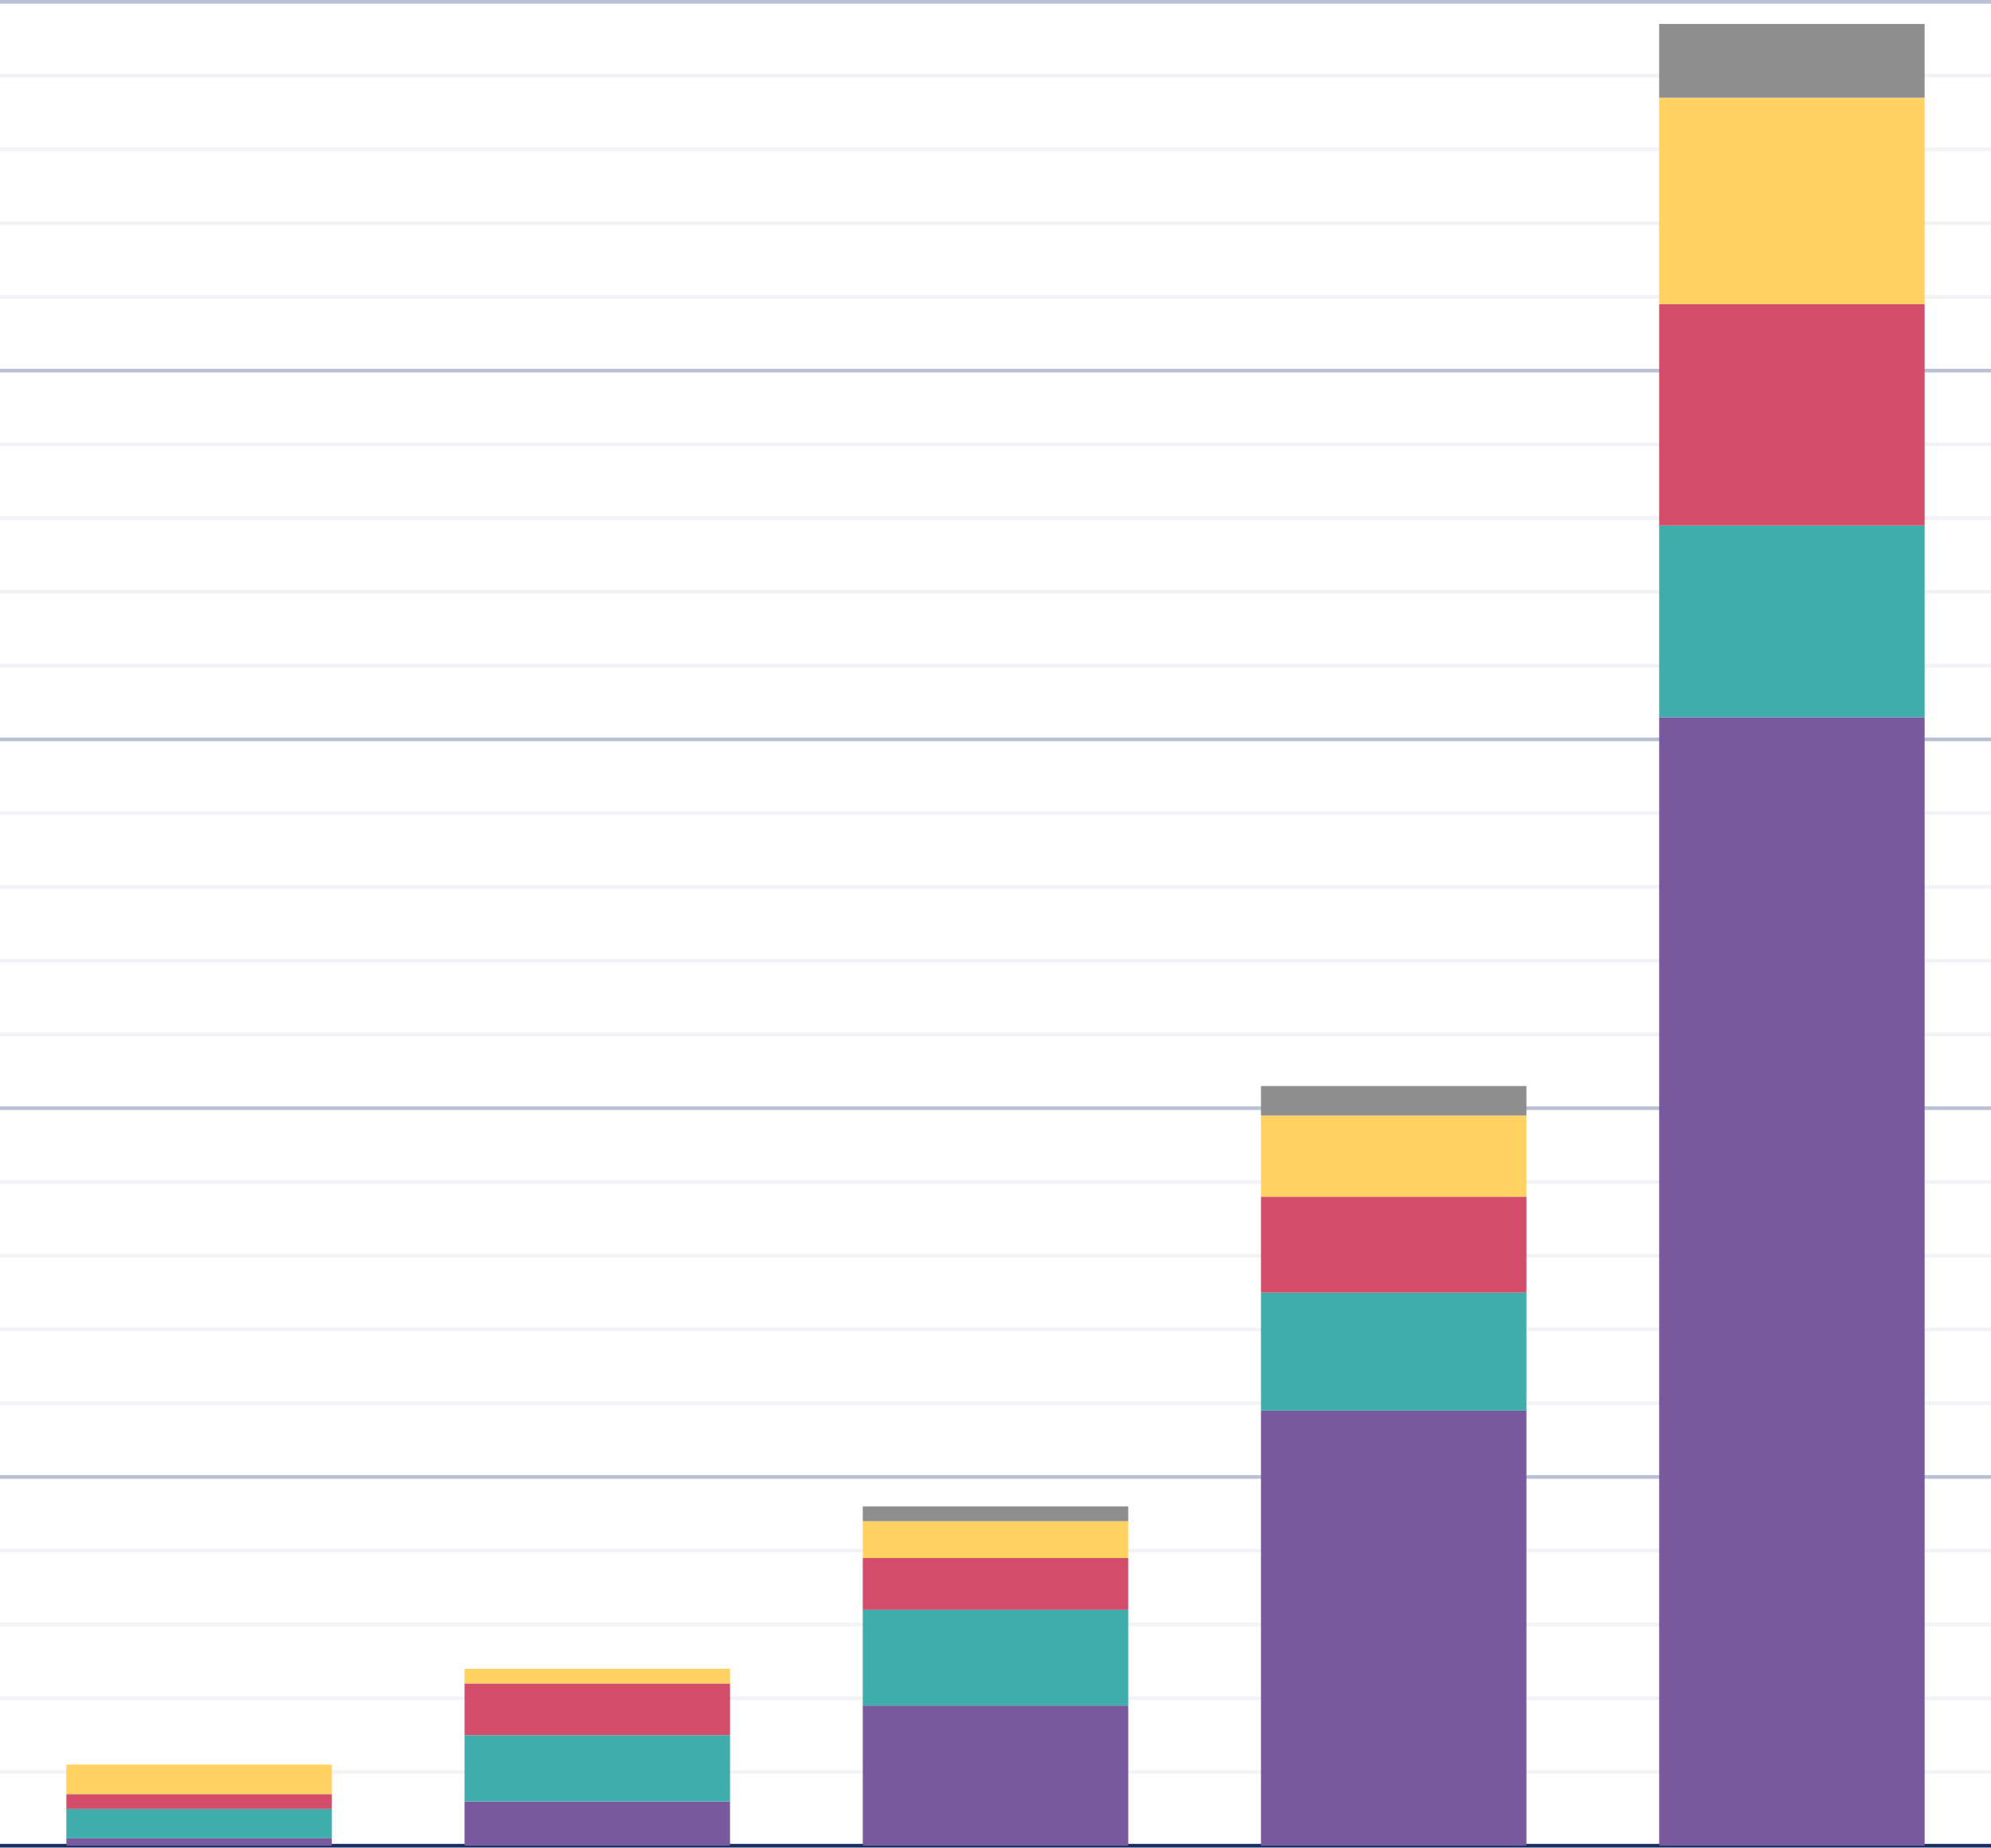
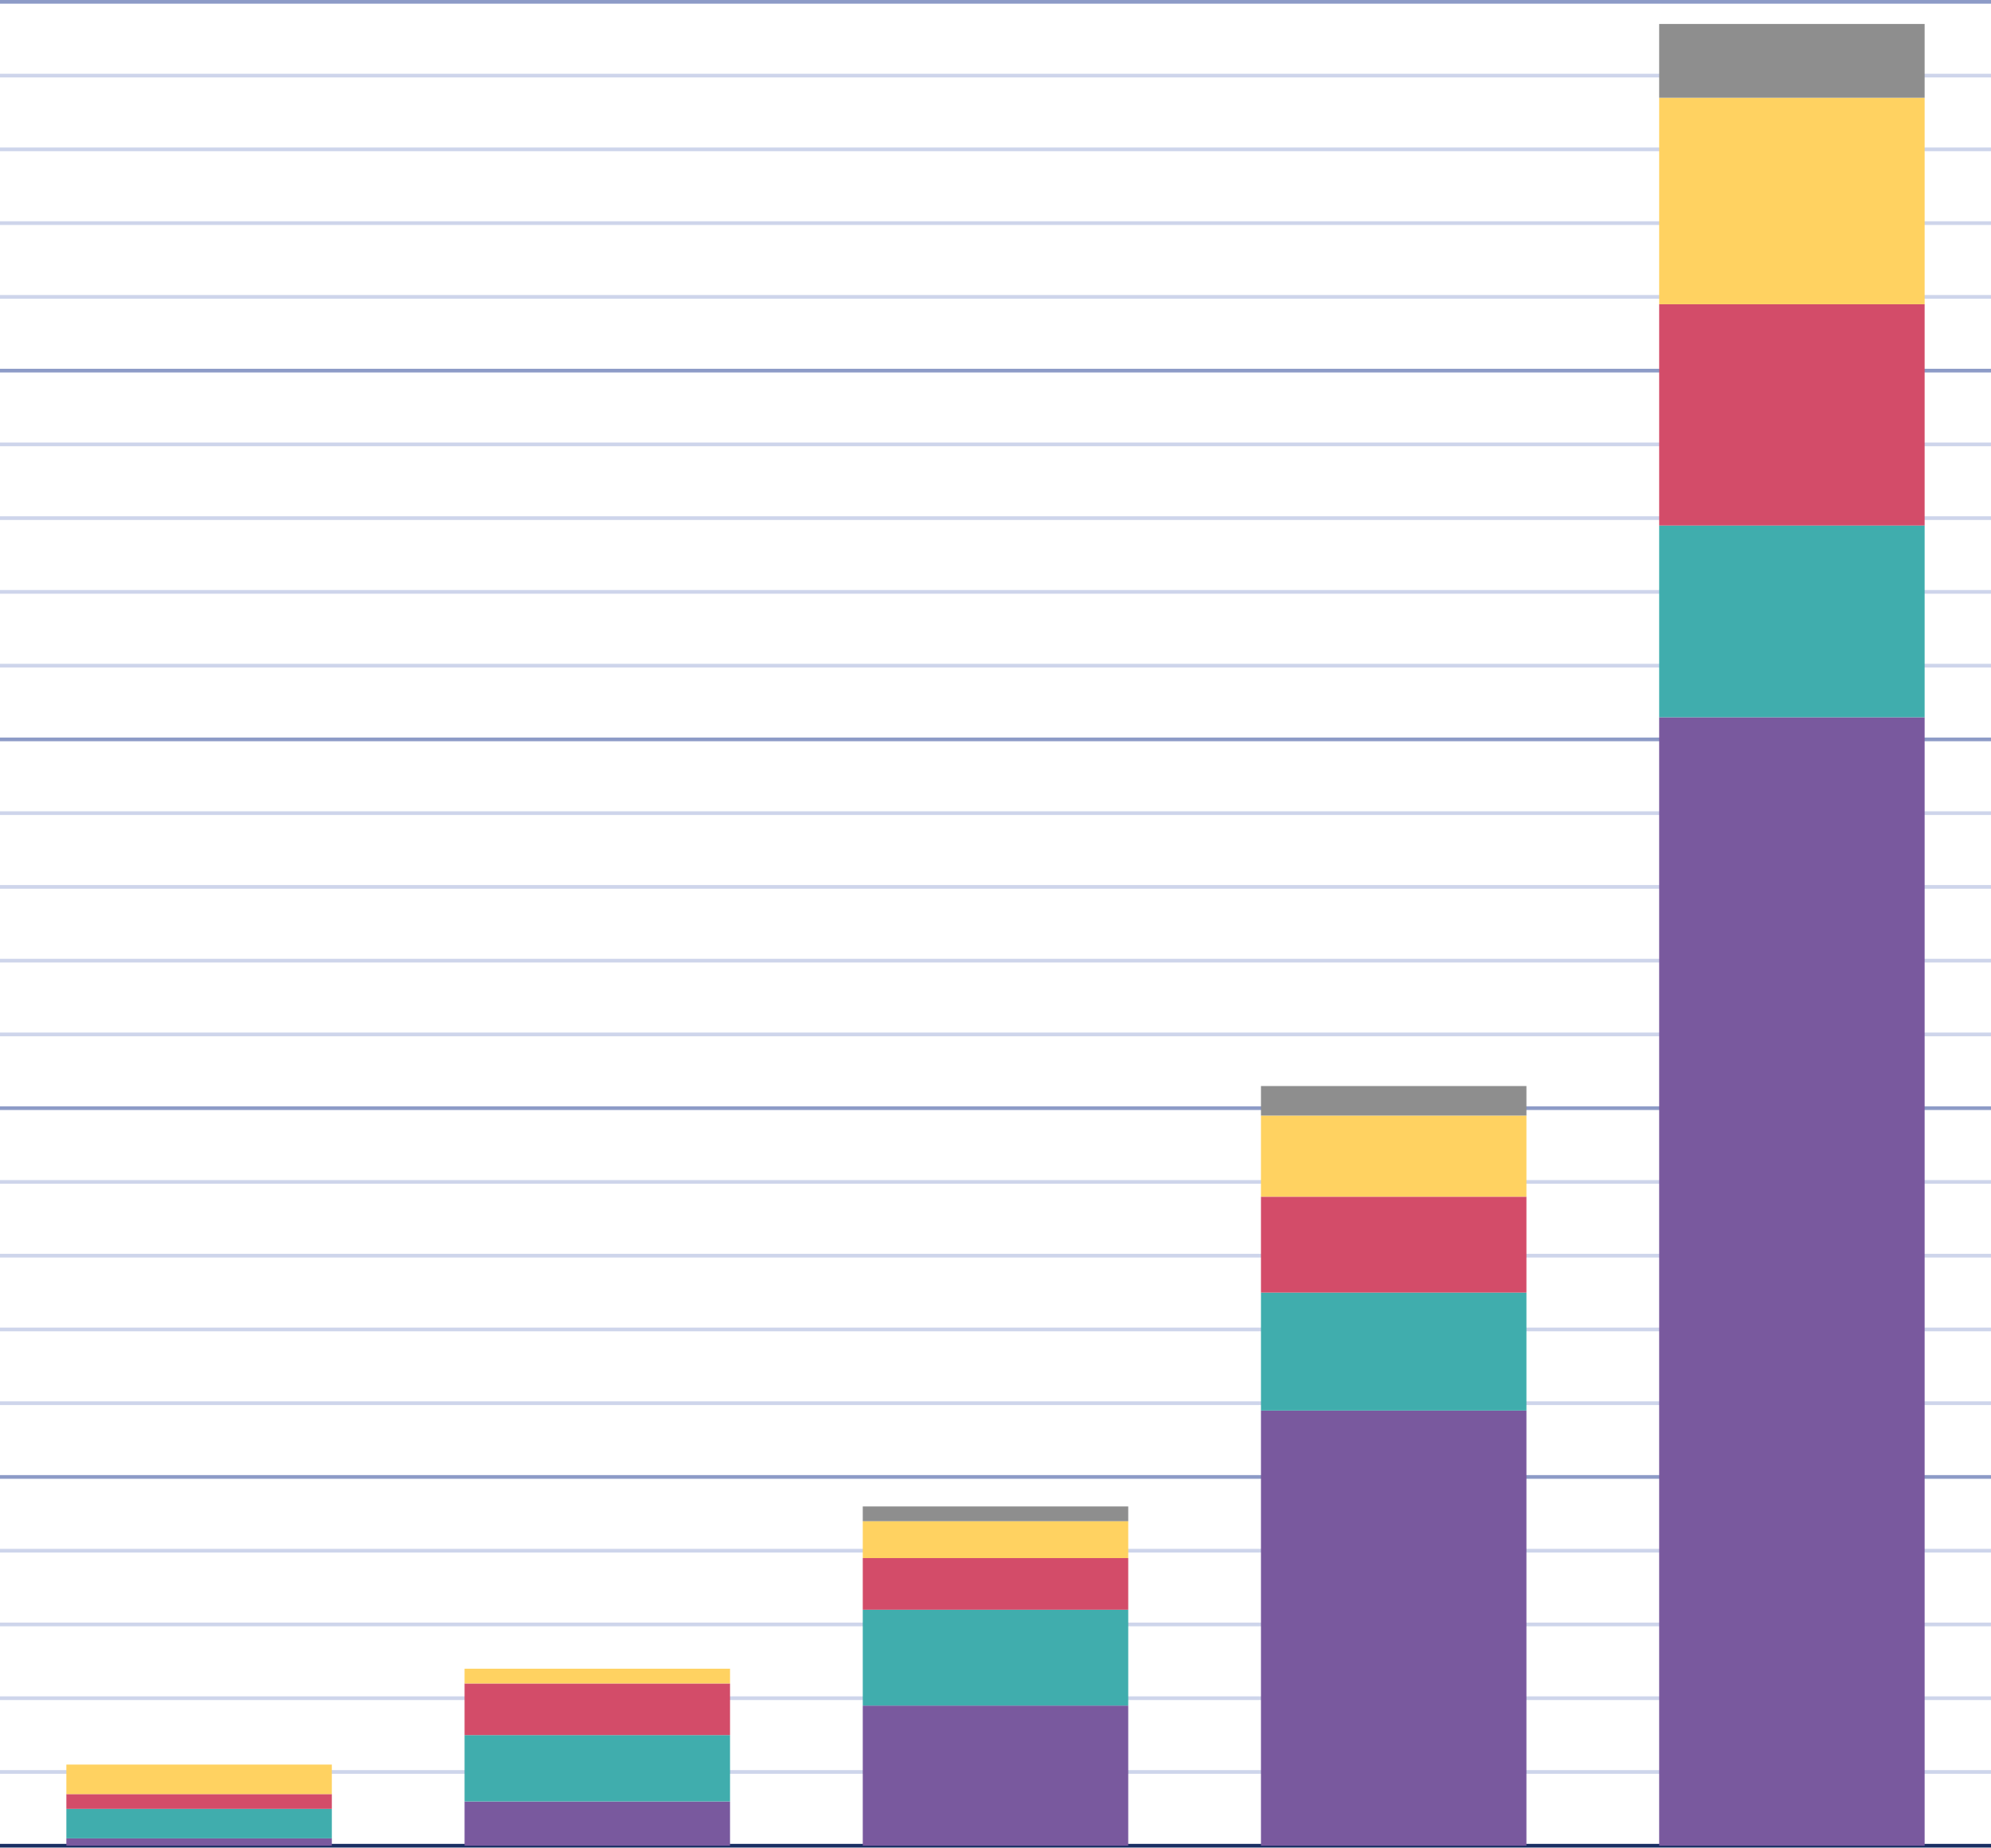
<svg xmlns="http://www.w3.org/2000/svg" version="1.1" id="Layer_1" x="0px" y="0px" viewBox="0 0 540 501" style="enable-background:new 0 0 540 501;" preserveAspectRatio="none" xml:space="preserve">
  <style type="text/css">
	.st0{fill:#192E63;}
- 	.st1{opacity:0.5;fill:#7683AB;enable-background:new    ;}
- 	.st2{opacity:0.1;fill:#7683AB;enable-background:new    ;}
+ 	.st1{fill:#8D9BC7;}
+ 	.st2{fill:#CED5EB;}
	.st3{fill:#79599E;}
	.st4{fill:#40ADAD;}
	.st5{fill:#D34C69;}
	.st6{fill:#FFD261;}
	.st7{fill:#8E8E8E;}
</style>
  <g>
    <rect y="500" class="st0" width="540" height="1" />
    <rect y="300" class="st1" width="540" height="1" />
    <rect y="400" class="st1" width="540" height="1" />
    <rect y="200" class="st1" width="540" height="1" />
    <rect y="100" class="st1" width="540" height="1" />
    <rect class="st1" width="540" height="1" />
    <rect y="20" class="st2" width="540" height="1" />
    <rect y="40" class="st2" width="540" height="1" />
    <rect y="80" class="st2" width="540" height="1" />
    <rect y="60" class="st2" width="540" height="1" />
    <rect y="120" class="st2" width="540" height="1" />
    <rect y="140" class="st2" width="540" height="1" />
    <rect y="180" class="st2" width="540" height="1" />
    <rect y="160" class="st2" width="540" height="1" />
    <rect y="220" class="st2" width="540" height="1" />
    <rect y="240" class="st2" width="540" height="1" />
    <rect y="280" class="st2" width="540" height="1" />
    <rect y="260" class="st2" width="540" height="1" />
    <rect y="320" class="st2" width="540" height="1" />
    <rect y="340" class="st2" width="540" height="1" />
    <rect y="380" class="st2" width="540" height="1" />
    <rect y="360" class="st2" width="540" height="1" />
    <rect y="420" class="st2" width="540" height="1" />
    <rect y="440" class="st2" width="540" height="1" />
    <rect y="480" class="st2" width="540" height="1" />
    <rect y="460" class="st2" width="540" height="1" />
  </g>
  <g>
    <g>
      <path class="st3" d="M90,500.5H18v-2h72V500.5z" />
      <path class="st4" d="M90,498.5H18v-8h72V498.5z" />
      <path class="st5" d="M90,490.5H18v-4h72V490.5z" />
      <path class="st6" d="M90,486.5H18v-8h72V486.5z" />
    </g>
    <g>
      <path class="st3" d="M198,500.5h-72v-12h72V500.5z" />
      <path class="st4" d="M198,488.5h-72v-18h72V488.5z" />
      <path class="st5" d="M198,470.5h-72v-14h72V470.5z" />
      <path class="st6" d="M198,456.5h-72v-4h72V456.5z" />
    </g>
    <g>
      <path class="st3" d="M306,500.5h-72v-38h72V500.5z" />
      <path class="st4" d="M306,462.5h-72v-26h72V462.5z" />
      <path class="st5" d="M306,436.5h-72v-14h72V436.5z" />
      <path class="st6" d="M306,422.5h-72v-10h72V422.5z" />
      <path class="st7" d="M306,408.5h-72v4h72V408.5z" />
    </g>
    <g>
      <path class="st3" d="M414,500.5h-72v-118h72V500.5z" />
      <path class="st4" d="M414,382.5h-72v-32h72V382.5z" />
      <path class="st5" d="M414,350.5h-72v-26h72V350.5z" />
      <path class="st6" d="M414,324.5h-72v-22h72V324.5z" />
      <path class="st7" d="M414,294.5h-72v8h72V294.5z" />
    </g>
    <g>
      <path class="st3" d="M522,500.5h-72v-306h72V500.5z" />
      <path class="st4" d="M522,194.5h-72v-52h72V194.5z" />
      <path class="st5" d="M522,142.5h-72v-60h72V142.5z" />
      <path class="st6" d="M522,82.5h-72v-56h72V82.5z" />
      <path class="st7" d="M522,6.5h-72v20h72V6.5z" />
    </g>
  </g>
</svg>
